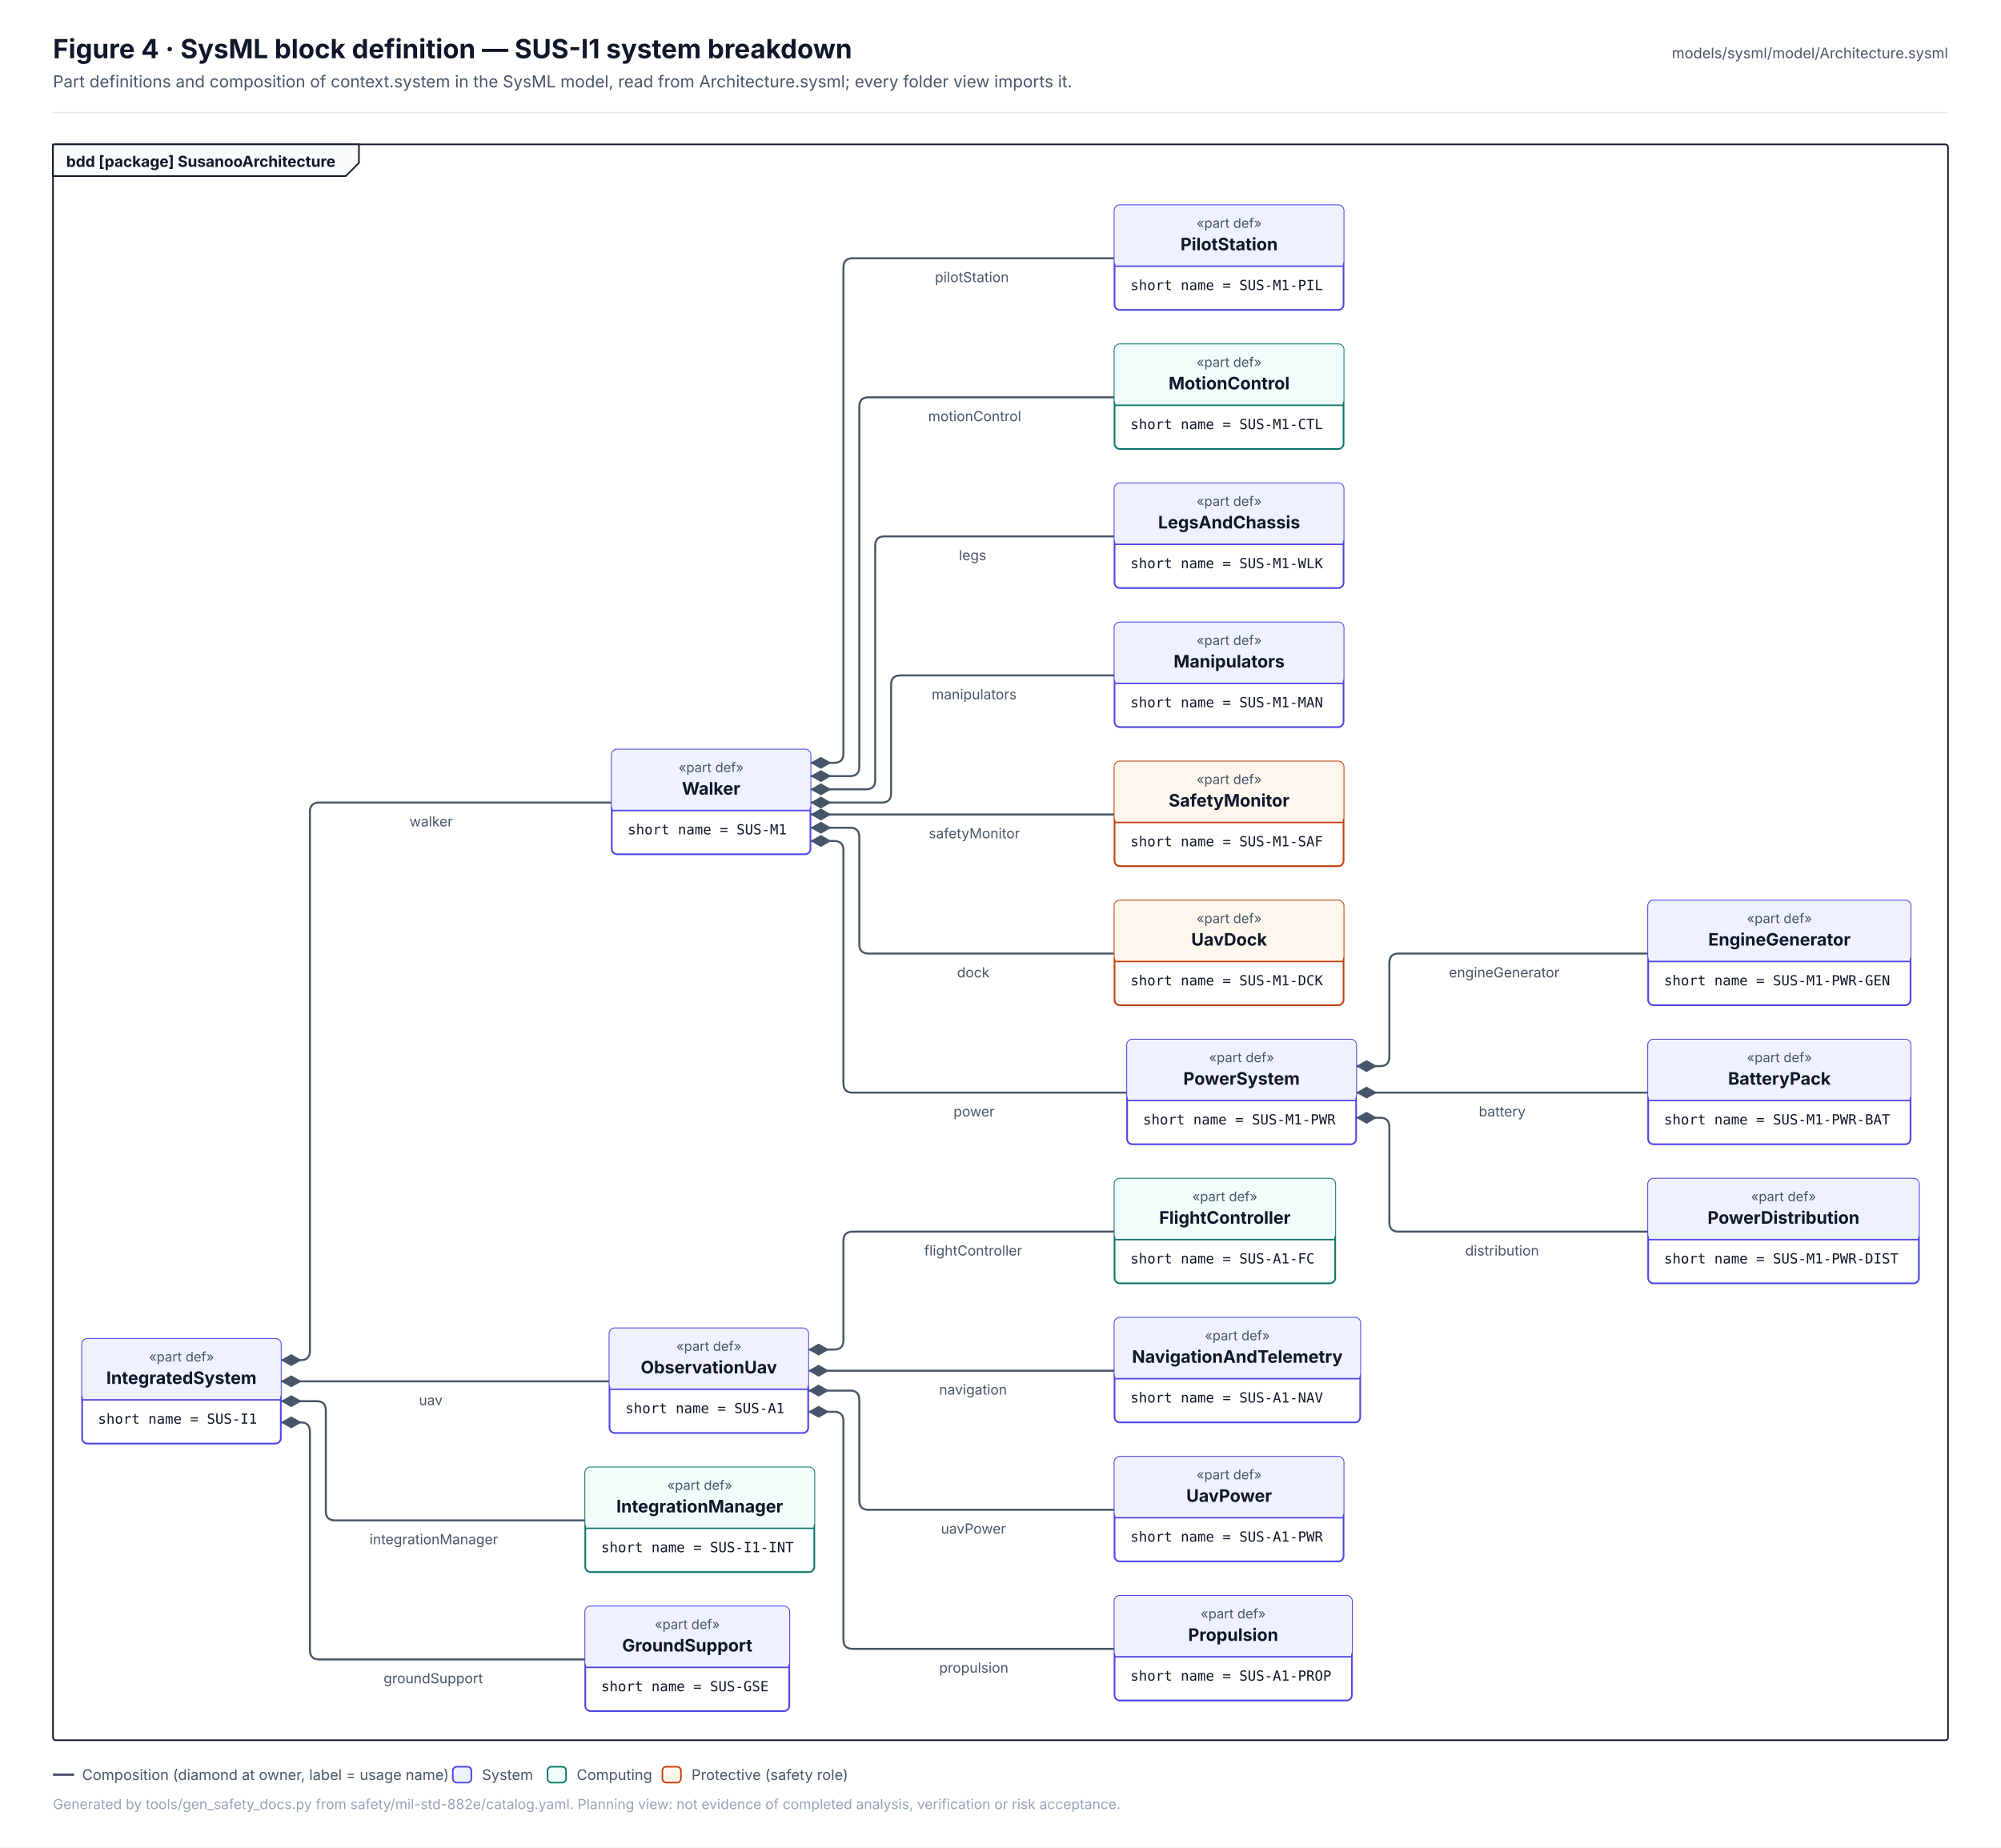
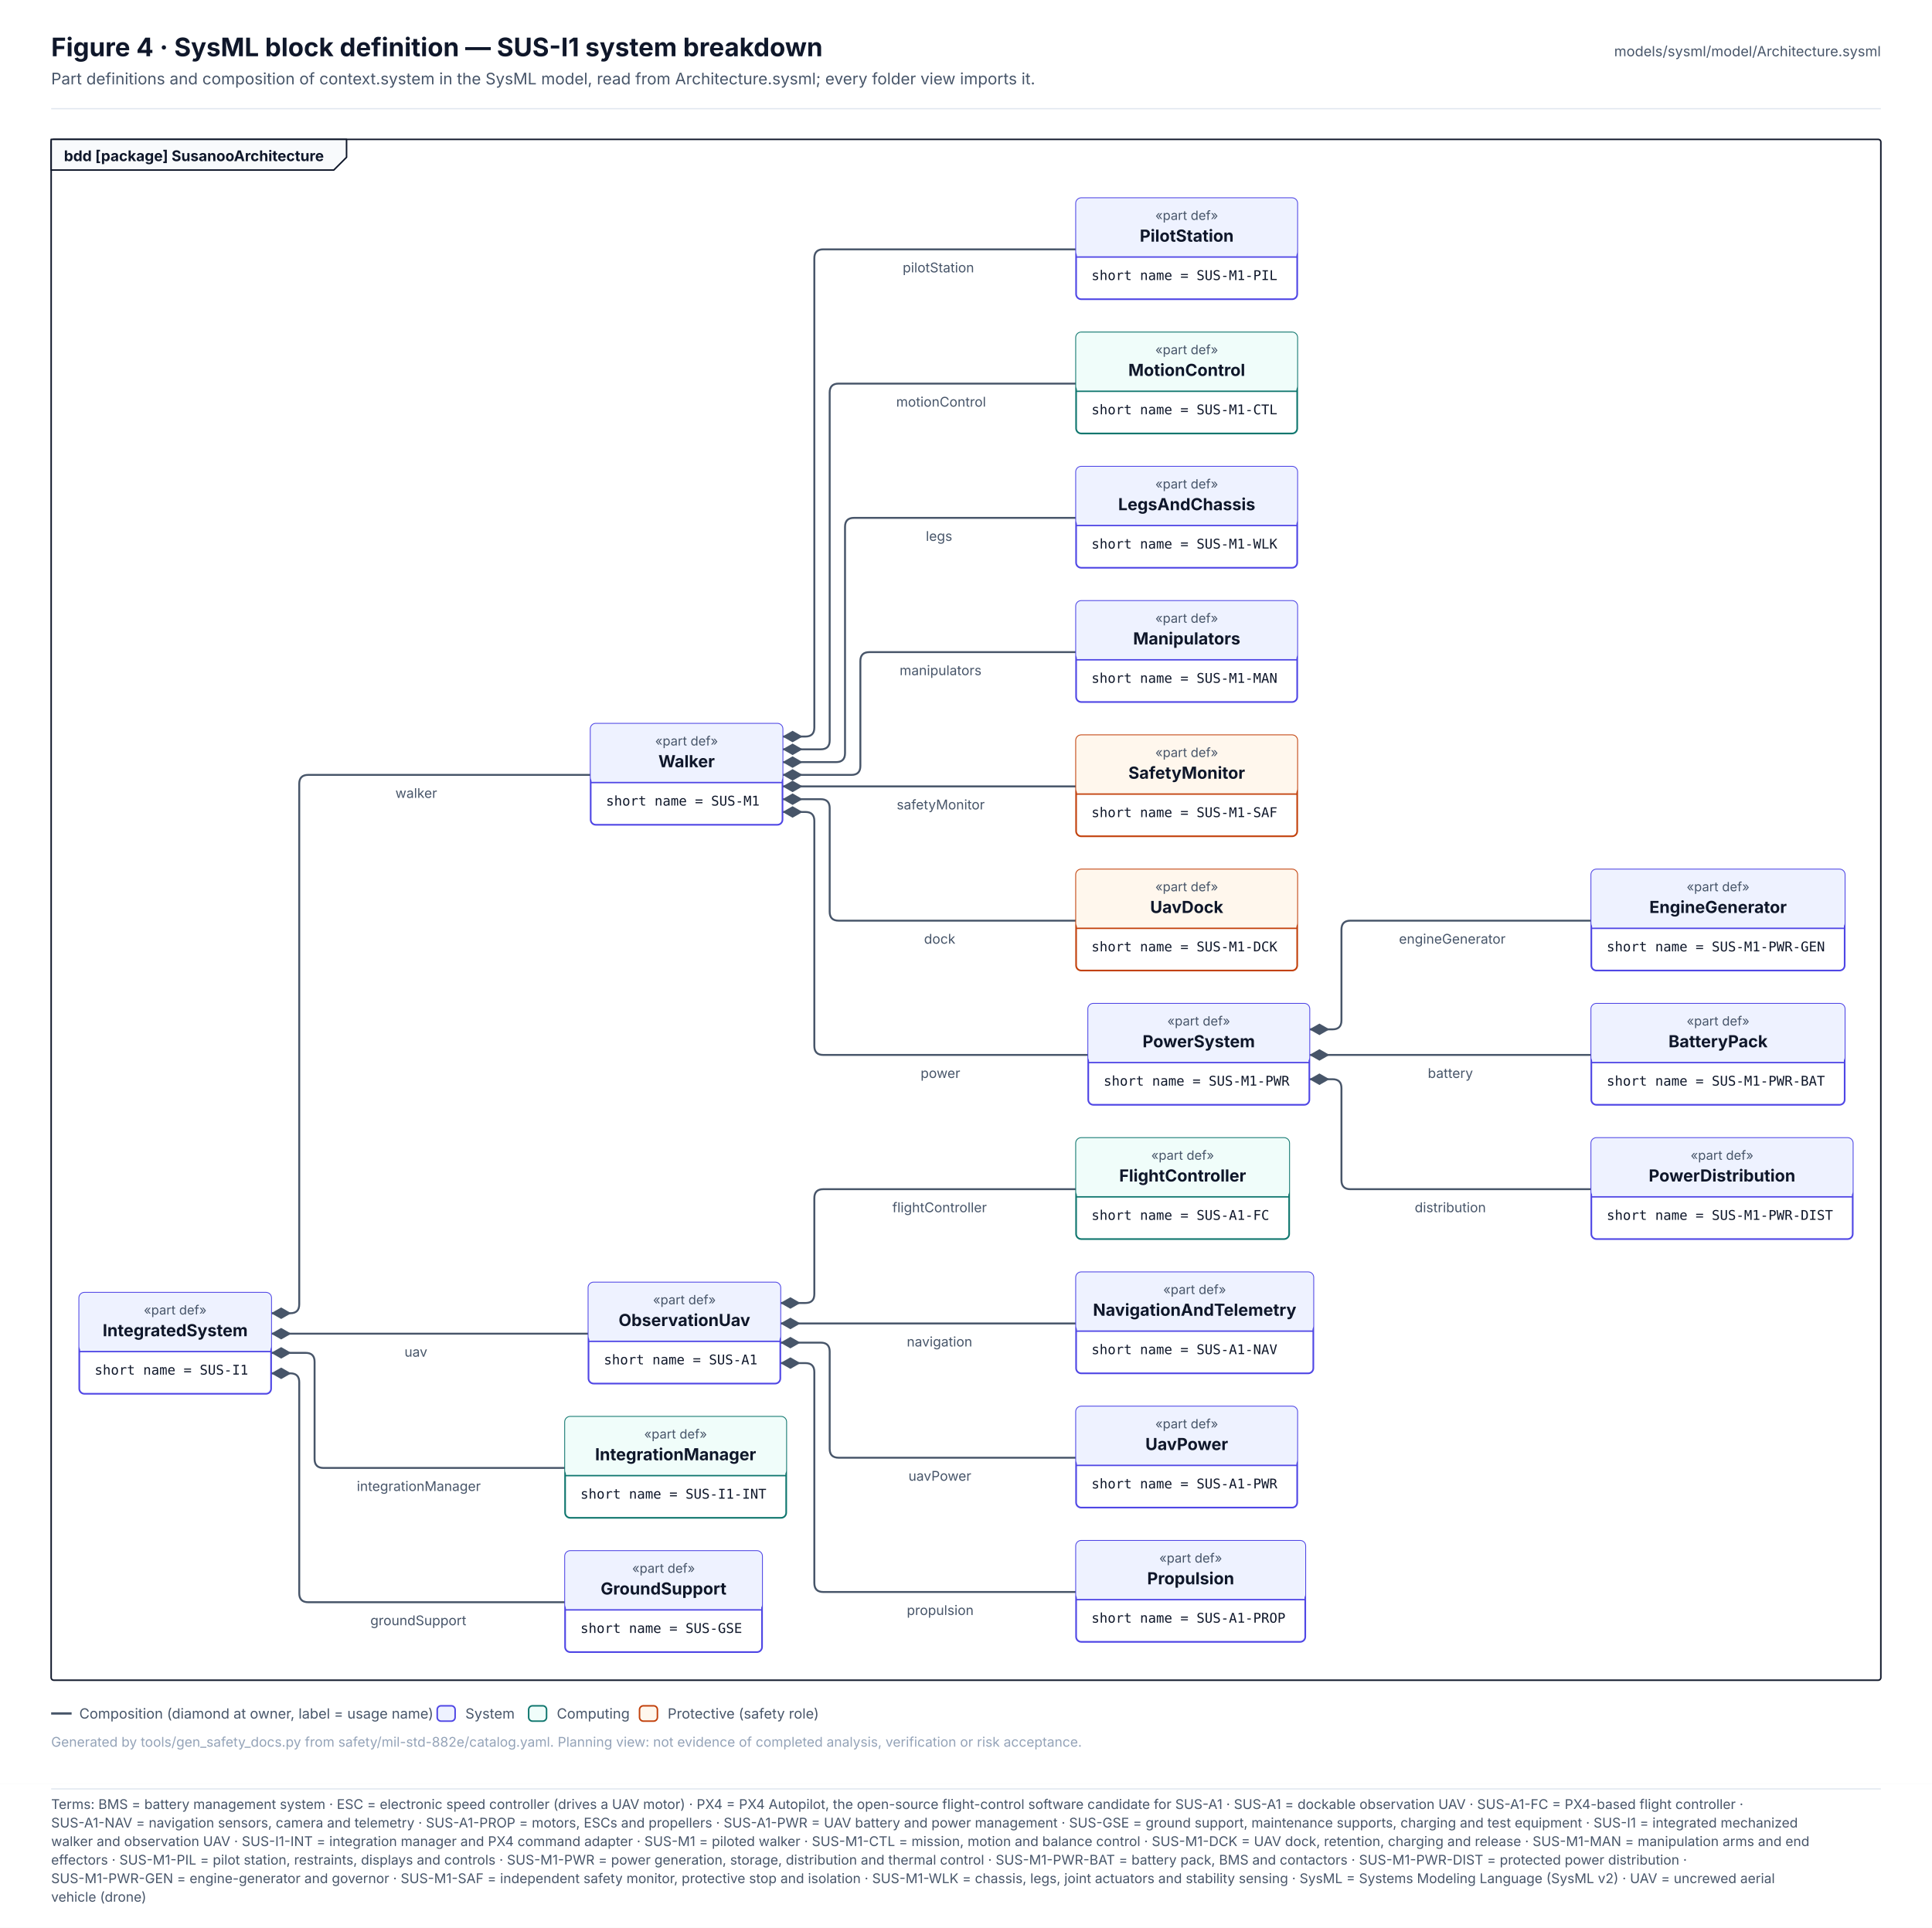
- <svg xmlns="http://www.w3.org/2000/svg" width="1510.8" height="1395" viewBox="0 0 1510.8 1395" font-family="Inter, 'Segoe UI', Helvetica, Arial, sans-serif" role="img">
+ <svg xmlns="http://www.w3.org/2000/svg" width="1510.8" height="1507.6" viewBox="0 0 1510.8 1507.6" font-family="Inter, 'Segoe UI', Helvetica, Arial, sans-serif" role="img">
  <defs>
    <pattern id="hatch" patternUnits="userSpaceOnUse" width="6" height="6" patternTransform="rotate(45)">
      <rect width="6" height="6" fill="#F1F5F9" />
      <line x1="0" y1="0" x2="0" y2="6" stroke="#E2E8F0" stroke-width="2" />
    </pattern>
    <marker id="arr-ink" viewBox="0 0 10 10" refX="9" refY="5" markerWidth="7" markerHeight="7" orient="auto-start-reverse">
      <path d="M0 0 L10 5 L0 10 z" fill="#475569" />
    </marker>
    <marker id="dia-ink" viewBox="0 0 16 10" refX="15" refY="5" markerWidth="12" markerHeight="8" orient="auto-start-reverse">
      <path d="M1 5 L8 1 L15 5 L8 9 z" fill="#475569" />
    </marker>
    <marker id="tri-ink" viewBox="0 0 12 12" refX="11" refY="6" markerWidth="10" markerHeight="10" orient="auto-start-reverse">
      <path d="M1 1 L11 6 L1 11 z" fill="#FFFFFF" stroke="#475569" stroke-width="1.2" />
    </marker>
    <marker id="arr-system" viewBox="0 0 10 10" refX="9" refY="5" markerWidth="7" markerHeight="7" orient="auto-start-reverse">
      <path d="M0 0 L10 5 L0 10 z" fill="#4F46E5" />
    </marker>
    <marker id="dia-system" viewBox="0 0 16 10" refX="15" refY="5" markerWidth="12" markerHeight="8" orient="auto-start-reverse">
      <path d="M1 5 L8 1 L15 5 L8 9 z" fill="#4F46E5" />
    </marker>
    <marker id="tri-system" viewBox="0 0 12 12" refX="11" refY="6" markerWidth="10" markerHeight="10" orient="auto-start-reverse">
      <path d="M1 1 L11 6 L1 11 z" fill="#FFFFFF" stroke="#4F46E5" stroke-width="1.2" />
    </marker>
    <marker id="arr-software" viewBox="0 0 10 10" refX="9" refY="5" markerWidth="7" markerHeight="7" orient="auto-start-reverse">
      <path d="M0 0 L10 5 L0 10 z" fill="#0F766E" />
    </marker>
    <marker id="dia-software" viewBox="0 0 16 10" refX="15" refY="5" markerWidth="12" markerHeight="8" orient="auto-start-reverse">
      <path d="M1 5 L8 1 L15 5 L8 9 z" fill="#0F766E" />
    </marker>
    <marker id="tri-software" viewBox="0 0 12 12" refX="11" refY="6" markerWidth="10" markerHeight="10" orient="auto-start-reverse">
      <path d="M1 1 L11 6 L1 11 z" fill="#FFFFFF" stroke="#0F766E" stroke-width="1.2" />
    </marker>
    <marker id="arr-safety" viewBox="0 0 10 10" refX="9" refY="5" markerWidth="7" markerHeight="7" orient="auto-start-reverse">
      <path d="M0 0 L10 5 L0 10 z" fill="#C2410C" />
    </marker>
    <marker id="dia-safety" viewBox="0 0 16 10" refX="15" refY="5" markerWidth="12" markerHeight="8" orient="auto-start-reverse">
      <path d="M1 5 L8 1 L15 5 L8 9 z" fill="#C2410C" />
    </marker>
    <marker id="tri-safety" viewBox="0 0 12 12" refX="11" refY="6" markerWidth="10" markerHeight="10" orient="auto-start-reverse">
      <path d="M1 1 L11 6 L1 11 z" fill="#FFFFFF" stroke="#C2410C" stroke-width="1.2" />
    </marker>
    <marker id="arr-interface" viewBox="0 0 10 10" refX="9" refY="5" markerWidth="7" markerHeight="7" orient="auto-start-reverse">
      <path d="M0 0 L10 5 L0 10 z" fill="#7C3AED" />
    </marker>
    <marker id="dia-interface" viewBox="0 0 16 10" refX="15" refY="5" markerWidth="12" markerHeight="8" orient="auto-start-reverse">
      <path d="M1 5 L8 1 L15 5 L8 9 z" fill="#7C3AED" />
    </marker>
    <marker id="tri-interface" viewBox="0 0 12 12" refX="11" refY="6" markerWidth="10" markerHeight="10" orient="auto-start-reverse">
      <path d="M1 1 L11 6 L1 11 z" fill="#FFFFFF" stroke="#7C3AED" stroke-width="1.2" />
    </marker>
    <marker id="arr-external" viewBox="0 0 10 10" refX="9" refY="5" markerWidth="7" markerHeight="7" orient="auto-start-reverse">
      <path d="M0 0 L10 5 L0 10 z" fill="#64748B" />
    </marker>
    <marker id="dia-external" viewBox="0 0 16 10" refX="15" refY="5" markerWidth="12" markerHeight="8" orient="auto-start-reverse">
      <path d="M1 5 L8 1 L15 5 L8 9 z" fill="#64748B" />
    </marker>
    <marker id="tri-external" viewBox="0 0 12 12" refX="11" refY="6" markerWidth="10" markerHeight="10" orient="auto-start-reverse">
      <path d="M1 1 L11 6 L1 11 z" fill="#FFFFFF" stroke="#64748B" stroke-width="1.2" />
    </marker>
    <marker id="arr-work" viewBox="0 0 10 10" refX="9" refY="5" markerWidth="7" markerHeight="7" orient="auto-start-reverse">
      <path d="M0 0 L10 5 L0 10 z" fill="#475569" />
    </marker>
    <marker id="dia-work" viewBox="0 0 16 10" refX="15" refY="5" markerWidth="12" markerHeight="8" orient="auto-start-reverse">
      <path d="M1 5 L8 1 L15 5 L8 9 z" fill="#475569" />
    </marker>
    <marker id="tri-work" viewBox="0 0 12 12" refX="11" refY="6" markerWidth="10" markerHeight="10" orient="auto-start-reverse">
      <path d="M1 1 L11 6 L1 11 z" fill="#FFFFFF" stroke="#475569" stroke-width="1.2" />
    </marker>
    <marker id="arr-muted" viewBox="0 0 10 10" refX="9" refY="5" markerWidth="7" markerHeight="7" orient="auto-start-reverse">
      <path d="M0 0 L10 5 L0 10 z" fill="#94A3B8" />
    </marker>
    <marker id="dia-muted" viewBox="0 0 16 10" refX="15" refY="5" markerWidth="12" markerHeight="8" orient="auto-start-reverse">
      <path d="M1 5 L8 1 L15 5 L8 9 z" fill="#94A3B8" />
    </marker>
    <marker id="tri-muted" viewBox="0 0 12 12" refX="11" refY="6" markerWidth="10" markerHeight="10" orient="auto-start-reverse">
      <path d="M1 1 L11 6 L1 11 z" fill="#FFFFFF" stroke="#94A3B8" stroke-width="1.2" />
    </marker>
    <marker id="arr-current" viewBox="0 0 10 10" refX="9" refY="5" markerWidth="7" markerHeight="7" orient="auto-start-reverse">
      <path d="M0 0 L10 5 L0 10 z" fill="#0F172A" />
    </marker>
    <marker id="dia-current" viewBox="0 0 16 10" refX="15" refY="5" markerWidth="12" markerHeight="8" orient="auto-start-reverse">
      <path d="M1 5 L8 1 L15 5 L8 9 z" fill="#0F172A" />
    </marker>
    <marker id="tri-current" viewBox="0 0 12 12" refX="11" refY="6" markerWidth="10" markerHeight="10" orient="auto-start-reverse">
      <path d="M1 1 L11 6 L1 11 z" fill="#FFFFFF" stroke="#0F172A" stroke-width="1.2" />
    </marker>
    <marker id="arr-ok" viewBox="0 0 10 10" refX="9" refY="5" markerWidth="7" markerHeight="7" orient="auto-start-reverse">
      <path d="M0 0 L10 5 L0 10 z" fill="#2E9E6A" />
    </marker>
    <marker id="dia-ok" viewBox="0 0 16 10" refX="15" refY="5" markerWidth="12" markerHeight="8" orient="auto-start-reverse">
      <path d="M1 5 L8 1 L15 5 L8 9 z" fill="#2E9E6A" />
    </marker>
    <marker id="tri-ok" viewBox="0 0 12 12" refX="11" refY="6" markerWidth="10" markerHeight="10" orient="auto-start-reverse">
      <path d="M1 1 L11 6 L1 11 z" fill="#FFFFFF" stroke="#2E9E6A" stroke-width="1.2" />
    </marker>
    <marker id="arr-amber" viewBox="0 0 10 10" refX="9" refY="5" markerWidth="7" markerHeight="7" orient="auto-start-reverse">
      <path d="M0 0 L10 5 L0 10 z" fill="#D97706" />
    </marker>
    <marker id="dia-amber" viewBox="0 0 16 10" refX="15" refY="5" markerWidth="12" markerHeight="8" orient="auto-start-reverse">
      <path d="M1 5 L8 1 L15 5 L8 9 z" fill="#D97706" />
    </marker>
    <marker id="tri-amber" viewBox="0 0 12 12" refX="11" refY="6" markerWidth="10" markerHeight="10" orient="auto-start-reverse">
      <path d="M1 1 L11 6 L1 11 z" fill="#FFFFFF" stroke="#D97706" stroke-width="1.2" />
    </marker>
    <marker id="arr-red" viewBox="0 0 10 10" refX="9" refY="5" markerWidth="7" markerHeight="7" orient="auto-start-reverse">
      <path d="M0 0 L10 5 L0 10 z" fill="#D2553F" />
    </marker>
    <marker id="dia-red" viewBox="0 0 16 10" refX="15" refY="5" markerWidth="12" markerHeight="8" orient="auto-start-reverse">
      <path d="M1 5 L8 1 L15 5 L8 9 z" fill="#D2553F" />
    </marker>
    <marker id="tri-red" viewBox="0 0 12 12" refX="11" refY="6" markerWidth="10" markerHeight="10" orient="auto-start-reverse">
      <path d="M1 1 L11 6 L1 11 z" fill="#FFFFFF" stroke="#D2553F" stroke-width="1.2" />
    </marker>
  </defs>
  <rect x="0" y="0" width="1510.8" height="1395" rx="0" fill="#FFFFFF" stroke="none" stroke-width="0" />
  <text x="40" y="44" font-size="20" fill="#0F172A" font-weight="700">Figure 4 · SysML block definition — SUS-I1 system breakdown</text>
  <text x="40" y="66" font-size="12.5" fill="#475569">Part definitions and composition of context.system in the SysML model, read from Architecture.sysml; every folder view imports it.</text>
  <text x="1470.8" y="44" font-size="11" fill="#475569" text-anchor="end">models/sysml/model/Architecture.sysml</text>
  <line x1="40" y1="85" x2="1470.8" y2="85" stroke="#E2E8F0" stroke-width="1" />
  <rect x="40" y="109" width="1430.8" height="1205" rx="2" fill="none" stroke="#0F172A" stroke-width="1.2" />
  <path d="M40 109 L271 109 L271 123 L261 133 L40 133 Z" stroke="#0F172A" stroke-width="1.2" fill="#F8FAFC" stroke-linejoin="round" stroke-linecap="round" />
  <text x="50" y="126" font-size="11.5" fill="#0F172A" font-weight="700">bdd [package] SusanooArchitecture</text>
  <g transform="translate(56 149)">
    <path d="M156 878 L171 878 Q178 878 178 871 L178 464 Q178 457 185 457 L405.9 457" stroke="#475569" stroke-width="1.5" fill="none" stroke-linejoin="round" stroke-linecap="round" marker-start="url(#dia-ink)" />
    <path d="M555.9 427 L573.8 427 Q580.8 427 580.8 420 L580.8 53 Q580.8 46 587.8 46 L785.5 46" stroke="#475569" stroke-width="1.5" fill="none" stroke-linejoin="round" stroke-linecap="round" marker-start="url(#dia-ink)" />
    <path d="M555.9 437 L585.8 437 Q592.8 437 592.8 430 L592.8 158 Q592.8 151 599.8 151 L785.5 151" stroke="#475569" stroke-width="1.5" fill="none" stroke-linejoin="round" stroke-linecap="round" marker-start="url(#dia-ink)" />
    <path d="M555.9 447 L597.8 447 Q604.8 447 604.8 440 L604.8 263 Q604.8 256 611.8 256 L785.5 256" stroke="#475569" stroke-width="1.5" fill="none" stroke-linejoin="round" stroke-linecap="round" marker-start="url(#dia-ink)" />
    <path d="M555.9 457 L609.8 457 Q616.8 457 616.8 450 L616.8 368 Q616.8 361 623.8 361 L785.5 361" stroke="#475569" stroke-width="1.5" fill="none" stroke-linejoin="round" stroke-linecap="round" marker-start="url(#dia-ink)" />
    <path d="M555.9 466 L785.5 466" stroke="#475569" stroke-width="1.5" fill="none" stroke-linejoin="round" stroke-linecap="round" marker-start="url(#dia-ink)" />
    <path d="M555.9 476 L585.8 476 Q592.8 476 592.8 483 L592.8 564 Q592.8 571 599.8 571 L785.5 571" stroke="#475569" stroke-width="1.5" fill="none" stroke-linejoin="round" stroke-linecap="round" marker-start="url(#dia-ink)" />
    <path d="M555.9 486 L573.8 486 Q580.8 486 580.8 493 L580.8 669 Q580.8 676 587.8 676 L795 676" stroke="#475569" stroke-width="1.5" fill="none" stroke-linejoin="round" stroke-linecap="round" marker-start="url(#dia-ink)" />
    <path d="M967.9 656 L986 656 Q993 656 993 649 L993 578 Q993 571 1000 571 L1188.4 571" stroke="#475569" stroke-width="1.5" fill="none" stroke-linejoin="round" stroke-linecap="round" marker-start="url(#dia-ink)" />
    <path d="M967.9 676 L1188.4 676" stroke="#475569" stroke-width="1.5" fill="none" stroke-linejoin="round" stroke-linecap="round" marker-start="url(#dia-ink)" />
    <path d="M967.9 695 L986 695 Q993 695 993 702 L993 774 Q993 781 1000 781 L1188.4 781" stroke="#475569" stroke-width="1.5" fill="none" stroke-linejoin="round" stroke-linecap="round" marker-start="url(#dia-ink)" />
    <path d="M156 894 L404.2 894" stroke="#475569" stroke-width="1.5" fill="none" stroke-linejoin="round" stroke-linecap="round" marker-start="url(#dia-ink)" />
    <path d="M554.2 870 L573.8 870 Q580.8 870 580.8 863 L580.8 788 Q580.8 781 587.8 781 L785.5 781" stroke="#475569" stroke-width="1.5" fill="none" stroke-linejoin="round" stroke-linecap="round" marker-start="url(#dia-ink)" />
    <path d="M554.2 886 L785.5 886" stroke="#475569" stroke-width="1.5" fill="none" stroke-linejoin="round" stroke-linecap="round" marker-start="url(#dia-ink)" />
    <path d="M554.2 901 L585.8 901 Q592.8 901 592.8 908 L592.8 984 Q592.8 991 599.8 991 L785.5 991" stroke="#475569" stroke-width="1.5" fill="none" stroke-linejoin="round" stroke-linecap="round" marker-start="url(#dia-ink)" />
    <path d="M554.2 917 L573.8 917 Q580.8 917 580.8 924 L580.8 1089 Q580.8 1096 587.8 1096 L785.5 1096" stroke="#475569" stroke-width="1.5" fill="none" stroke-linejoin="round" stroke-linecap="round" marker-start="url(#dia-ink)" />
    <path d="M156 909 L183 909 Q190 909 190 916 L190 992 Q190 999 197 999 L385.9 999" stroke="#475569" stroke-width="1.5" fill="none" stroke-linejoin="round" stroke-linecap="round" marker-start="url(#dia-ink)" />
    <path d="M156 925 L171 925 Q178 925 178 932 L178 1097 Q178 1104 185 1104 L385.9 1104" stroke="#475569" stroke-width="1.5" fill="none" stroke-linejoin="round" stroke-linecap="round" marker-start="url(#dia-ink)" />
    <rect x="6" y="862" width="150" height="79" rx="4" fill="#FFFFFF" stroke="#4F46E5" stroke-width="1.3" />
    <rect x="6" y="862" width="150" height="46" rx="4" fill="#EEF2FF" stroke="none" stroke-width="0" />
    <line x1="6" y1="908" x2="156" y2="908" stroke="#4F46E5" stroke-width="1.1" />
    <text x="81" y="879" font-size="10" fill="#475569" text-anchor="middle">«part def»</text>
    <text x="81" y="896" font-size="13" fill="#0F172A" font-weight="700" text-anchor="middle">IntegratedSystem</text>
    <text x="18" y="926" font-size="10.5" fill="#0F172A" font-family="'JetBrains Mono', 'SFMono-Regular', Menlo, Consolas, monospace">short name = SUS-I1</text>
    <rect x="405.9" y="417" width="150" height="79" rx="4" fill="#FFFFFF" stroke="#4F46E5" stroke-width="1.3" />
    <rect x="405.9" y="417" width="150" height="46" rx="4" fill="#EEF2FF" stroke="none" stroke-width="0" />
    <line x1="405.9" y1="463" x2="555.9" y2="463" stroke="#4F46E5" stroke-width="1.1" />
    <text x="480.9" y="434" font-size="10" fill="#475569" text-anchor="middle">«part def»</text>
    <text x="480.9" y="451" font-size="13" fill="#0F172A" font-weight="700" text-anchor="middle">Walker</text>
    <text x="417.9" y="481" font-size="10.5" fill="#0F172A" font-family="'JetBrains Mono', 'SFMono-Regular', Menlo, Consolas, monospace">short name = SUS-M1</text>
    <rect x="785.5" y="6" width="172.9" height="79" rx="4" fill="#FFFFFF" stroke="#4F46E5" stroke-width="1.3" />
    <rect x="785.5" y="6" width="172.9" height="46" rx="4" fill="#EEF2FF" stroke="none" stroke-width="0" />
    <line x1="785.5" y1="52" x2="958.4" y2="52" stroke="#4F46E5" stroke-width="1.1" />
    <text x="872" y="23" font-size="10" fill="#475569" text-anchor="middle">«part def»</text>
    <text x="872" y="40" font-size="13" fill="#0F172A" font-weight="700" text-anchor="middle">PilotStation</text>
    <text x="797.5" y="70" font-size="10.5" fill="#0F172A" font-family="'JetBrains Mono', 'SFMono-Regular', Menlo, Consolas, monospace">short name = SUS-M1-PIL</text>
    <rect x="785.5" y="111" width="172.9" height="79" rx="4" fill="#FFFFFF" stroke="#0F766E" stroke-width="1.3" />
    <rect x="785.5" y="111" width="172.9" height="46" rx="4" fill="#F0FDFA" stroke="none" stroke-width="0" />
    <line x1="785.5" y1="157" x2="958.4" y2="157" stroke="#0F766E" stroke-width="1.1" />
    <text x="872" y="128" font-size="10" fill="#475569" text-anchor="middle">«part def»</text>
    <text x="872" y="145" font-size="13" fill="#0F172A" font-weight="700" text-anchor="middle">MotionControl</text>
    <text x="797.5" y="175" font-size="10.5" fill="#0F172A" font-family="'JetBrains Mono', 'SFMono-Regular', Menlo, Consolas, monospace">short name = SUS-M1-CTL</text>
    <rect x="785.5" y="216" width="172.9" height="79" rx="4" fill="#FFFFFF" stroke="#4F46E5" stroke-width="1.3" />
    <rect x="785.5" y="216" width="172.9" height="46" rx="4" fill="#EEF2FF" stroke="none" stroke-width="0" />
    <line x1="785.5" y1="262" x2="958.4" y2="262" stroke="#4F46E5" stroke-width="1.1" />
    <text x="872" y="233" font-size="10" fill="#475569" text-anchor="middle">«part def»</text>
    <text x="872" y="250" font-size="13" fill="#0F172A" font-weight="700" text-anchor="middle">LegsAndChassis</text>
    <text x="797.5" y="280" font-size="10.5" fill="#0F172A" font-family="'JetBrains Mono', 'SFMono-Regular', Menlo, Consolas, monospace">short name = SUS-M1-WLK</text>
    <rect x="785.5" y="321" width="172.9" height="79" rx="4" fill="#FFFFFF" stroke="#4F46E5" stroke-width="1.3" />
    <rect x="785.5" y="321" width="172.9" height="46" rx="4" fill="#EEF2FF" stroke="none" stroke-width="0" />
    <line x1="785.5" y1="367" x2="958.4" y2="367" stroke="#4F46E5" stroke-width="1.1" />
    <text x="872" y="338" font-size="10" fill="#475569" text-anchor="middle">«part def»</text>
    <text x="872" y="355" font-size="13" fill="#0F172A" font-weight="700" text-anchor="middle">Manipulators</text>
    <text x="797.5" y="385" font-size="10.5" fill="#0F172A" font-family="'JetBrains Mono', 'SFMono-Regular', Menlo, Consolas, monospace">short name = SUS-M1-MAN</text>
    <rect x="785.5" y="426" width="172.9" height="79" rx="4" fill="#FFFFFF" stroke="#C2410C" stroke-width="1.3" />
    <rect x="785.5" y="426" width="172.9" height="46" rx="4" fill="#FFF7ED" stroke="none" stroke-width="0" />
    <line x1="785.5" y1="472" x2="958.4" y2="472" stroke="#C2410C" stroke-width="1.1" />
    <text x="872" y="443" font-size="10" fill="#475569" text-anchor="middle">«part def»</text>
    <text x="872" y="460" font-size="13" fill="#0F172A" font-weight="700" text-anchor="middle">SafetyMonitor</text>
    <text x="797.5" y="490" font-size="10.5" fill="#0F172A" font-family="'JetBrains Mono', 'SFMono-Regular', Menlo, Consolas, monospace">short name = SUS-M1-SAF</text>
    <rect x="785.5" y="531" width="172.9" height="79" rx="4" fill="#FFFFFF" stroke="#C2410C" stroke-width="1.3" />
    <rect x="785.5" y="531" width="172.9" height="46" rx="4" fill="#FFF7ED" stroke="none" stroke-width="0" />
    <line x1="785.5" y1="577" x2="958.4" y2="577" stroke="#C2410C" stroke-width="1.1" />
    <text x="872" y="548" font-size="10" fill="#475569" text-anchor="middle">«part def»</text>
    <text x="872" y="565" font-size="13" fill="#0F172A" font-weight="700" text-anchor="middle">UavDock</text>
    <text x="797.5" y="595" font-size="10.5" fill="#0F172A" font-family="'JetBrains Mono', 'SFMono-Regular', Menlo, Consolas, monospace">short name = SUS-M1-DCK</text>
    <rect x="795" y="636" width="172.9" height="79" rx="4" fill="#FFFFFF" stroke="#4F46E5" stroke-width="1.3" />
    <rect x="795" y="636" width="172.9" height="46" rx="4" fill="#EEF2FF" stroke="none" stroke-width="0" />
    <line x1="795" y1="682" x2="967.9" y2="682" stroke="#4F46E5" stroke-width="1.1" />
    <text x="881.4" y="653" font-size="10" fill="#475569" text-anchor="middle">«part def»</text>
    <text x="881.4" y="670" font-size="13" fill="#0F172A" font-weight="700" text-anchor="middle">PowerSystem</text>
    <text x="807" y="700" font-size="10.5" fill="#0F172A" font-family="'JetBrains Mono', 'SFMono-Regular', Menlo, Consolas, monospace">short name = SUS-M1-PWR</text>
    <rect x="1188.4" y="531" width="198.1" height="79" rx="4" fill="#FFFFFF" stroke="#4F46E5" stroke-width="1.3" />
    <rect x="1188.4" y="531" width="198.1" height="46" rx="4" fill="#EEF2FF" stroke="none" stroke-width="0" />
    <line x1="1188.4" y1="577" x2="1386.5" y2="577" stroke="#4F46E5" stroke-width="1.1" />
    <text x="1287.5" y="548" font-size="10" fill="#475569" text-anchor="middle">«part def»</text>
    <text x="1287.5" y="565" font-size="13" fill="#0F172A" font-weight="700" text-anchor="middle">EngineGenerator</text>
    <text x="1200.4" y="595" font-size="10.5" fill="#0F172A" font-family="'JetBrains Mono', 'SFMono-Regular', Menlo, Consolas, monospace">short name = SUS-M1-PWR-GEN</text>
    <rect x="1188.4" y="636" width="198.1" height="79" rx="4" fill="#FFFFFF" stroke="#4F46E5" stroke-width="1.3" />
    <rect x="1188.4" y="636" width="198.1" height="46" rx="4" fill="#EEF2FF" stroke="none" stroke-width="0" />
    <line x1="1188.4" y1="682" x2="1386.5" y2="682" stroke="#4F46E5" stroke-width="1.1" />
    <text x="1287.5" y="653" font-size="10" fill="#475569" text-anchor="middle">«part def»</text>
    <text x="1287.5" y="670" font-size="13" fill="#0F172A" font-weight="700" text-anchor="middle">BatteryPack</text>
    <text x="1200.4" y="700" font-size="10.5" fill="#0F172A" font-family="'JetBrains Mono', 'SFMono-Regular', Menlo, Consolas, monospace">short name = SUS-M1-PWR-BAT</text>
    <rect x="1188.4" y="741" width="204.4" height="79" rx="4" fill="#FFFFFF" stroke="#4F46E5" stroke-width="1.3" />
    <rect x="1188.4" y="741" width="204.4" height="46" rx="4" fill="#EEF2FF" stroke="none" stroke-width="0" />
    <line x1="1188.4" y1="787" x2="1392.8" y2="787" stroke="#4F46E5" stroke-width="1.1" />
    <text x="1290.6" y="758" font-size="10" fill="#475569" text-anchor="middle">«part def»</text>
    <text x="1290.6" y="775" font-size="13" fill="#0F172A" font-weight="700" text-anchor="middle">PowerDistribution</text>
    <text x="1200.4" y="805" font-size="10.5" fill="#0F172A" font-family="'JetBrains Mono', 'SFMono-Regular', Menlo, Consolas, monospace">short name = SUS-M1-PWR-DIST</text>
    <rect x="404.2" y="854" width="150" height="79" rx="4" fill="#FFFFFF" stroke="#4F46E5" stroke-width="1.3" />
    <rect x="404.2" y="854" width="150" height="46" rx="4" fill="#EEF2FF" stroke="none" stroke-width="0" />
    <line x1="404.2" y1="900" x2="554.2" y2="900" stroke="#4F46E5" stroke-width="1.1" />
    <text x="479.2" y="871" font-size="10" fill="#475569" text-anchor="middle">«part def»</text>
    <text x="479.2" y="888" font-size="13" fill="#0F172A" font-weight="700" text-anchor="middle">ObservationUav</text>
    <text x="416.2" y="918" font-size="10.5" fill="#0F172A" font-family="'JetBrains Mono', 'SFMono-Regular', Menlo, Consolas, monospace">short name = SUS-A1</text>
    <rect x="785.5" y="741" width="166.6" height="79" rx="4" fill="#FFFFFF" stroke="#0F766E" stroke-width="1.3" />
    <rect x="785.5" y="741" width="166.6" height="46" rx="4" fill="#F0FDFA" stroke="none" stroke-width="0" />
    <line x1="785.5" y1="787" x2="952.1" y2="787" stroke="#0F766E" stroke-width="1.1" />
    <text x="868.8" y="758" font-size="10" fill="#475569" text-anchor="middle">«part def»</text>
    <text x="868.8" y="775" font-size="13" fill="#0F172A" font-weight="700" text-anchor="middle">FlightController</text>
    <text x="797.5" y="805" font-size="10.5" fill="#0F172A" font-family="'JetBrains Mono', 'SFMono-Regular', Menlo, Consolas, monospace">short name = SUS-A1-FC</text>
    <rect x="785.5" y="846" width="185.5" height="79" rx="4" fill="#FFFFFF" stroke="#4F46E5" stroke-width="1.3" />
    <rect x="785.5" y="846" width="185.5" height="46" rx="4" fill="#EEF2FF" stroke="none" stroke-width="0" />
    <line x1="785.5" y1="892" x2="971" y2="892" stroke="#4F46E5" stroke-width="1.1" />
    <text x="878.2" y="863" font-size="10" fill="#475569" text-anchor="middle">«part def»</text>
    <text x="878.2" y="880" font-size="13" fill="#0F172A" font-weight="700" text-anchor="middle">NavigationAndTelemetry</text>
    <text x="797.5" y="910" font-size="10.5" fill="#0F172A" font-family="'JetBrains Mono', 'SFMono-Regular', Menlo, Consolas, monospace">short name = SUS-A1-NAV</text>
    <rect x="785.5" y="951" width="172.9" height="79" rx="4" fill="#FFFFFF" stroke="#4F46E5" stroke-width="1.3" />
    <rect x="785.5" y="951" width="172.9" height="46" rx="4" fill="#EEF2FF" stroke="none" stroke-width="0" />
    <line x1="785.5" y1="997" x2="958.4" y2="997" stroke="#4F46E5" stroke-width="1.1" />
    <text x="872" y="968" font-size="10" fill="#475569" text-anchor="middle">«part def»</text>
    <text x="872" y="985" font-size="13" fill="#0F172A" font-weight="700" text-anchor="middle">UavPower</text>
    <text x="797.5" y="1015" font-size="10.5" fill="#0F172A" font-family="'JetBrains Mono', 'SFMono-Regular', Menlo, Consolas, monospace">short name = SUS-A1-PWR</text>
    <rect x="785.5" y="1056" width="179.2" height="79" rx="4" fill="#FFFFFF" stroke="#4F46E5" stroke-width="1.3" />
    <rect x="785.5" y="1056" width="179.2" height="46" rx="4" fill="#EEF2FF" stroke="none" stroke-width="0" />
    <line x1="785.5" y1="1102" x2="964.7" y2="1102" stroke="#4F46E5" stroke-width="1.1" />
    <text x="875.1" y="1073" font-size="10" fill="#475569" text-anchor="middle">«part def»</text>
    <text x="875.1" y="1090" font-size="13" fill="#0F172A" font-weight="700" text-anchor="middle">Propulsion</text>
    <text x="797.5" y="1120" font-size="10.5" fill="#0F172A" font-family="'JetBrains Mono', 'SFMono-Regular', Menlo, Consolas, monospace">short name = SUS-A1-PROP</text>
    <rect x="385.9" y="959" width="172.9" height="79" rx="4" fill="#FFFFFF" stroke="#0F766E" stroke-width="1.3" />
    <rect x="385.9" y="959" width="172.9" height="46" rx="4" fill="#F0FDFA" stroke="none" stroke-width="0" />
    <line x1="385.9" y1="1005" x2="558.8" y2="1005" stroke="#0F766E" stroke-width="1.1" />
    <text x="472.3" y="976" font-size="10" fill="#475569" text-anchor="middle">«part def»</text>
    <text x="472.3" y="993" font-size="13" fill="#0F172A" font-weight="700" text-anchor="middle">IntegrationManager</text>
    <text x="397.9" y="1023" font-size="10.5" fill="#0F172A" font-family="'JetBrains Mono', 'SFMono-Regular', Menlo, Consolas, monospace">short name = SUS-I1-INT</text>
    <rect x="385.9" y="1064" width="154" height="79" rx="4" fill="#FFFFFF" stroke="#4F46E5" stroke-width="1.3" />
    <rect x="385.9" y="1064" width="154" height="46" rx="4" fill="#EEF2FF" stroke="none" stroke-width="0" />
    <line x1="385.9" y1="1110" x2="539.9" y2="1110" stroke="#4F46E5" stroke-width="1.1" />
    <text x="462.9" y="1081" font-size="10" fill="#475569" text-anchor="middle">«part def»</text>
    <text x="462.9" y="1098" font-size="13" fill="#0F172A" font-weight="700" text-anchor="middle">GroundSupport</text>
    <text x="397.9" y="1128" font-size="10.5" fill="#0F172A" font-family="'JetBrains Mono', 'SFMono-Regular', Menlo, Consolas, monospace">short name = SUS-GSE</text>
    <rect x="248.2" y="462" width="45.4" height="18" rx="4" fill="#FFFFFF" stroke="none" stroke-width="0" opacity="0.92" />
    <text x="253.2" y="475" font-size="10.5" fill="#475569">walker</text>
    <rect x="644.9" y="51" width="70.4" height="18" rx="4" fill="#FFFFFF" stroke="none" stroke-width="0" opacity="0.92" />
    <text x="649.9" y="64" font-size="10.5" fill="#475569">pilotStation</text>
    <rect x="639.8" y="156" width="80.6" height="18" rx="4" fill="#FFFFFF" stroke="none" stroke-width="0" opacity="0.92" />
    <text x="644.8" y="169" font-size="10.5" fill="#475569">motionControl</text>
    <rect x="663" y="261" width="34.3" height="18" rx="4" fill="#FFFFFF" stroke="none" stroke-width="0" opacity="0.92" />
    <text x="668" y="274" font-size="10.5" fill="#475569">legs</text>
    <rect x="642.5" y="366" width="75.2" height="18" rx="4" fill="#FFFFFF" stroke="none" stroke-width="0" opacity="0.92" />
    <text x="647.5" y="379" font-size="10.5" fill="#475569">manipulators</text>
    <rect x="640.2" y="471" width="79.8" height="18" rx="4" fill="#FFFFFF" stroke="none" stroke-width="0" opacity="0.92" />
    <text x="645.2" y="484" font-size="10.5" fill="#475569">safetyMonitor</text>
    <rect x="661.6" y="576" width="37.1" height="18" rx="4" fill="#FFFFFF" stroke="none" stroke-width="0" opacity="0.92" />
    <text x="666.6" y="589" font-size="10.5" fill="#475569">dock</text>
    <rect x="658.9" y="681" width="42.5" height="18" rx="4" fill="#FFFFFF" stroke="none" stroke-width="0" opacity="0.92" />
    <text x="663.9" y="694" font-size="10.5" fill="#475569">power</text>
    <rect x="1033" y="576" width="93.4" height="18" rx="4" fill="#FFFFFF" stroke="none" stroke-width="0" opacity="0.92" />
    <text x="1038" y="589" font-size="10.5" fill="#475569">engineGenerator</text>
    <rect x="1055.5" y="681" width="48.4" height="18" rx="4" fill="#FFFFFF" stroke="none" stroke-width="0" opacity="0.92" />
    <text x="1060.5" y="694" font-size="10.5" fill="#475569">battery</text>
    <rect x="1045.3" y="786" width="68.8" height="18" rx="4" fill="#FFFFFF" stroke="none" stroke-width="0" opacity="0.92" />
    <text x="1050.3" y="799" font-size="10.5" fill="#475569">distribution</text>
    <rect x="255.3" y="899" width="31.3" height="18" rx="4" fill="#FFFFFF" stroke="none" stroke-width="0" opacity="0.92" />
    <text x="260.3" y="912" font-size="10.5" fill="#475569">uav</text>
    <rect x="636.8" y="786" width="86.7" height="18" rx="4" fill="#FFFFFF" stroke="none" stroke-width="0" opacity="0.92" />
    <text x="641.8" y="799" font-size="10.5" fill="#475569">flightController</text>
    <rect x="648.1" y="891" width="64.1" height="18" rx="4" fill="#FFFFFF" stroke="none" stroke-width="0" opacity="0.92" />
    <text x="653.1" y="904" font-size="10.5" fill="#475569">navigation</text>
    <rect x="649.4" y="996" width="61.4" height="18" rx="4" fill="#FFFFFF" stroke="none" stroke-width="0" opacity="0.92" />
    <text x="654.4" y="1009" font-size="10.5" fill="#475569">uavPower</text>
    <rect x="648.1" y="1101" width="64.1" height="18" rx="4" fill="#FFFFFF" stroke="none" stroke-width="0" opacity="0.92" />
    <text x="653.1" y="1114" font-size="10.5" fill="#475569">propulsion</text>
    <rect x="218" y="1004" width="105.9" height="18" rx="4" fill="#FFFFFF" stroke="none" stroke-width="0" opacity="0.92" />
    <text x="223" y="1017" font-size="10.5" fill="#475569">integrationManager</text>
    <rect x="228.6" y="1109" width="84.7" height="18" rx="4" fill="#FFFFFF" stroke="none" stroke-width="0" opacity="0.92" />
    <text x="233.6" y="1122" font-size="10.5" fill="#475569">groundSupport</text>
  </g>
  <line x1="40" y1="1340" x2="56" y2="1340" stroke="#475569" stroke-width="1.8" />
  <text x="62" y="1344" font-size="11" fill="#475569">Composition (diamond at owner, label = usage name)</text>
  <rect x="341.9" y="1334" width="14" height="12" rx="3" fill="#EEF2FF" stroke="#4F46E5" stroke-width="1.2" />
  <text x="363.9" y="1344" font-size="11" fill="#475569">System</text>
  <rect x="413.4" y="1334" width="14" height="12" rx="3" fill="#F0FDFA" stroke="#0F766E" stroke-width="1.2" />
  <text x="435.4" y="1344" font-size="11" fill="#475569">Computing</text>
  <rect x="500.1" y="1334" width="14" height="12" rx="3" fill="#FFF7ED" stroke="#C2410C" stroke-width="1.2" />
  <text x="522.1" y="1344" font-size="11" fill="#475569">Protective (safety role)</text>
  <text x="40" y="1366" font-size="10.5" fill="#94A3B8">Generated by tools/gen_safety_docs.py from safety/mil-std-882e/catalog.yaml. Planning view: not evidence of completed analysis, verification or risk acceptance.</text>
+   <g class="terms" data-base-h="1395">
+     <rect x="0" y="1395" width="1510.8" height="112.6" fill="#FFFFFF" />
+     <line x1="40" y1="1399" x2="1470.8" y2="1399" stroke="#E2E8F0" stroke-width="1" />
+     <text x="40" y="1414.7" font-size="10.5" fill="#475569" font-family="Inter, 'Segoe UI', Helvetica, Arial, sans-serif">Terms: BMS = battery management system · ESC = electronic speed controller (drives a UAV motor) · PX4 = PX4 Autopilot, the open-source flight-control software candidate for SUS-A1 · SUS-A1 = dockable observation UAV · SUS-A1-FC = PX4-based flight controller ·</text>
+     <text x="40" y="1429.2" font-size="10.5" fill="#475569" font-family="Inter, 'Segoe UI', Helvetica, Arial, sans-serif">SUS-A1-NAV = navigation sensors, camera and telemetry · SUS-A1-PROP = motors, ESCs and propellers · SUS-A1-PWR = UAV battery and power management · SUS-GSE = ground support, maintenance supports, charging and test equipment · SUS-I1 = integrated mechanized</text>
+     <text x="40" y="1443.7" font-size="10.5" fill="#475569" font-family="Inter, 'Segoe UI', Helvetica, Arial, sans-serif">walker and observation UAV · SUS-I1-INT = integration manager and PX4 command adapter · SUS-M1 = piloted walker · SUS-M1-CTL = mission, motion and balance control · SUS-M1-DCK = UAV dock, retention, charging and release · SUS-M1-MAN = manipulation arms and end</text>
+     <text x="40" y="1458.2" font-size="10.5" fill="#475569" font-family="Inter, 'Segoe UI', Helvetica, Arial, sans-serif">effectors · SUS-M1-PIL = pilot station, restraints, displays and controls · SUS-M1-PWR = power generation, storage, distribution and thermal control · SUS-M1-PWR-BAT = battery pack, BMS and contactors · SUS-M1-PWR-DIST = protected power distribution ·</text>
+     <text x="40" y="1472.7" font-size="10.5" fill="#475569" font-family="Inter, 'Segoe UI', Helvetica, Arial, sans-serif">SUS-M1-PWR-GEN = engine-generator and governor · SUS-M1-SAF = independent safety monitor, protective stop and isolation · SUS-M1-WLK = chassis, legs, joint actuators and stability sensing · SysML = Systems Modeling Language (SysML v2) · UAV = uncrewed aerial</text>
+     <text x="40" y="1487.2" font-size="10.5" fill="#475569" font-family="Inter, 'Segoe UI', Helvetica, Arial, sans-serif">vehicle (drone)</text>
+   </g>
</svg>
